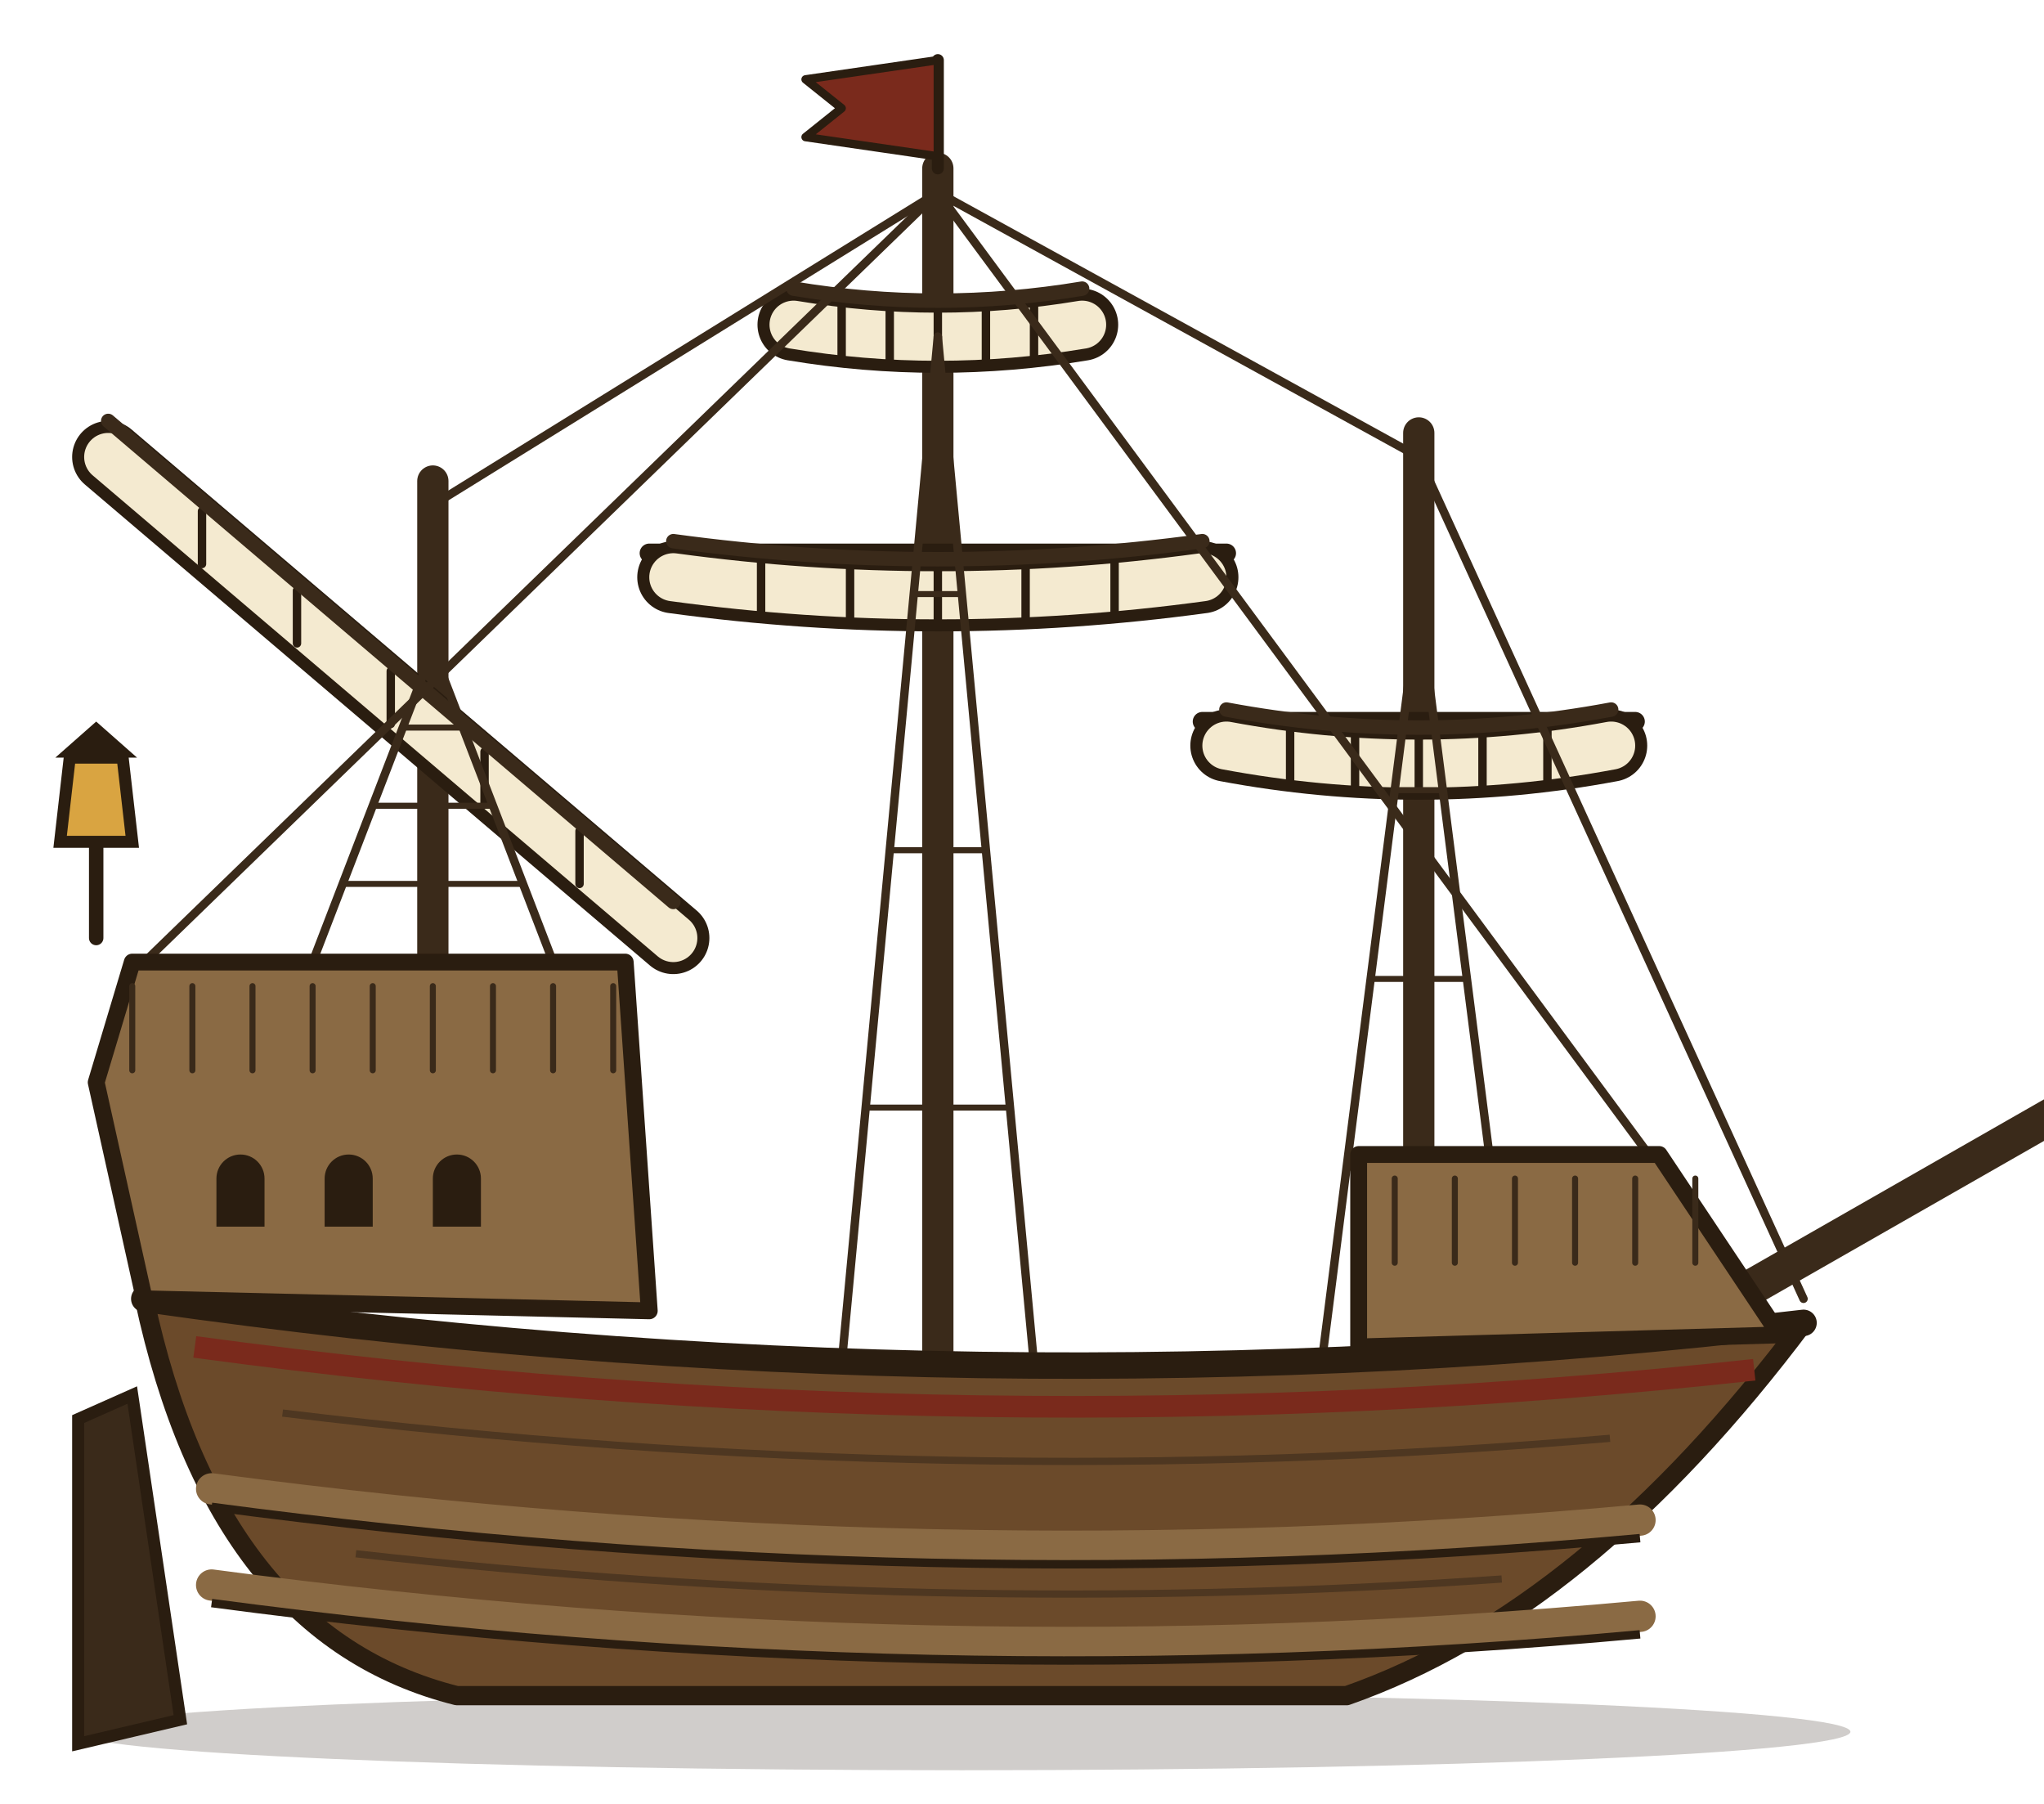
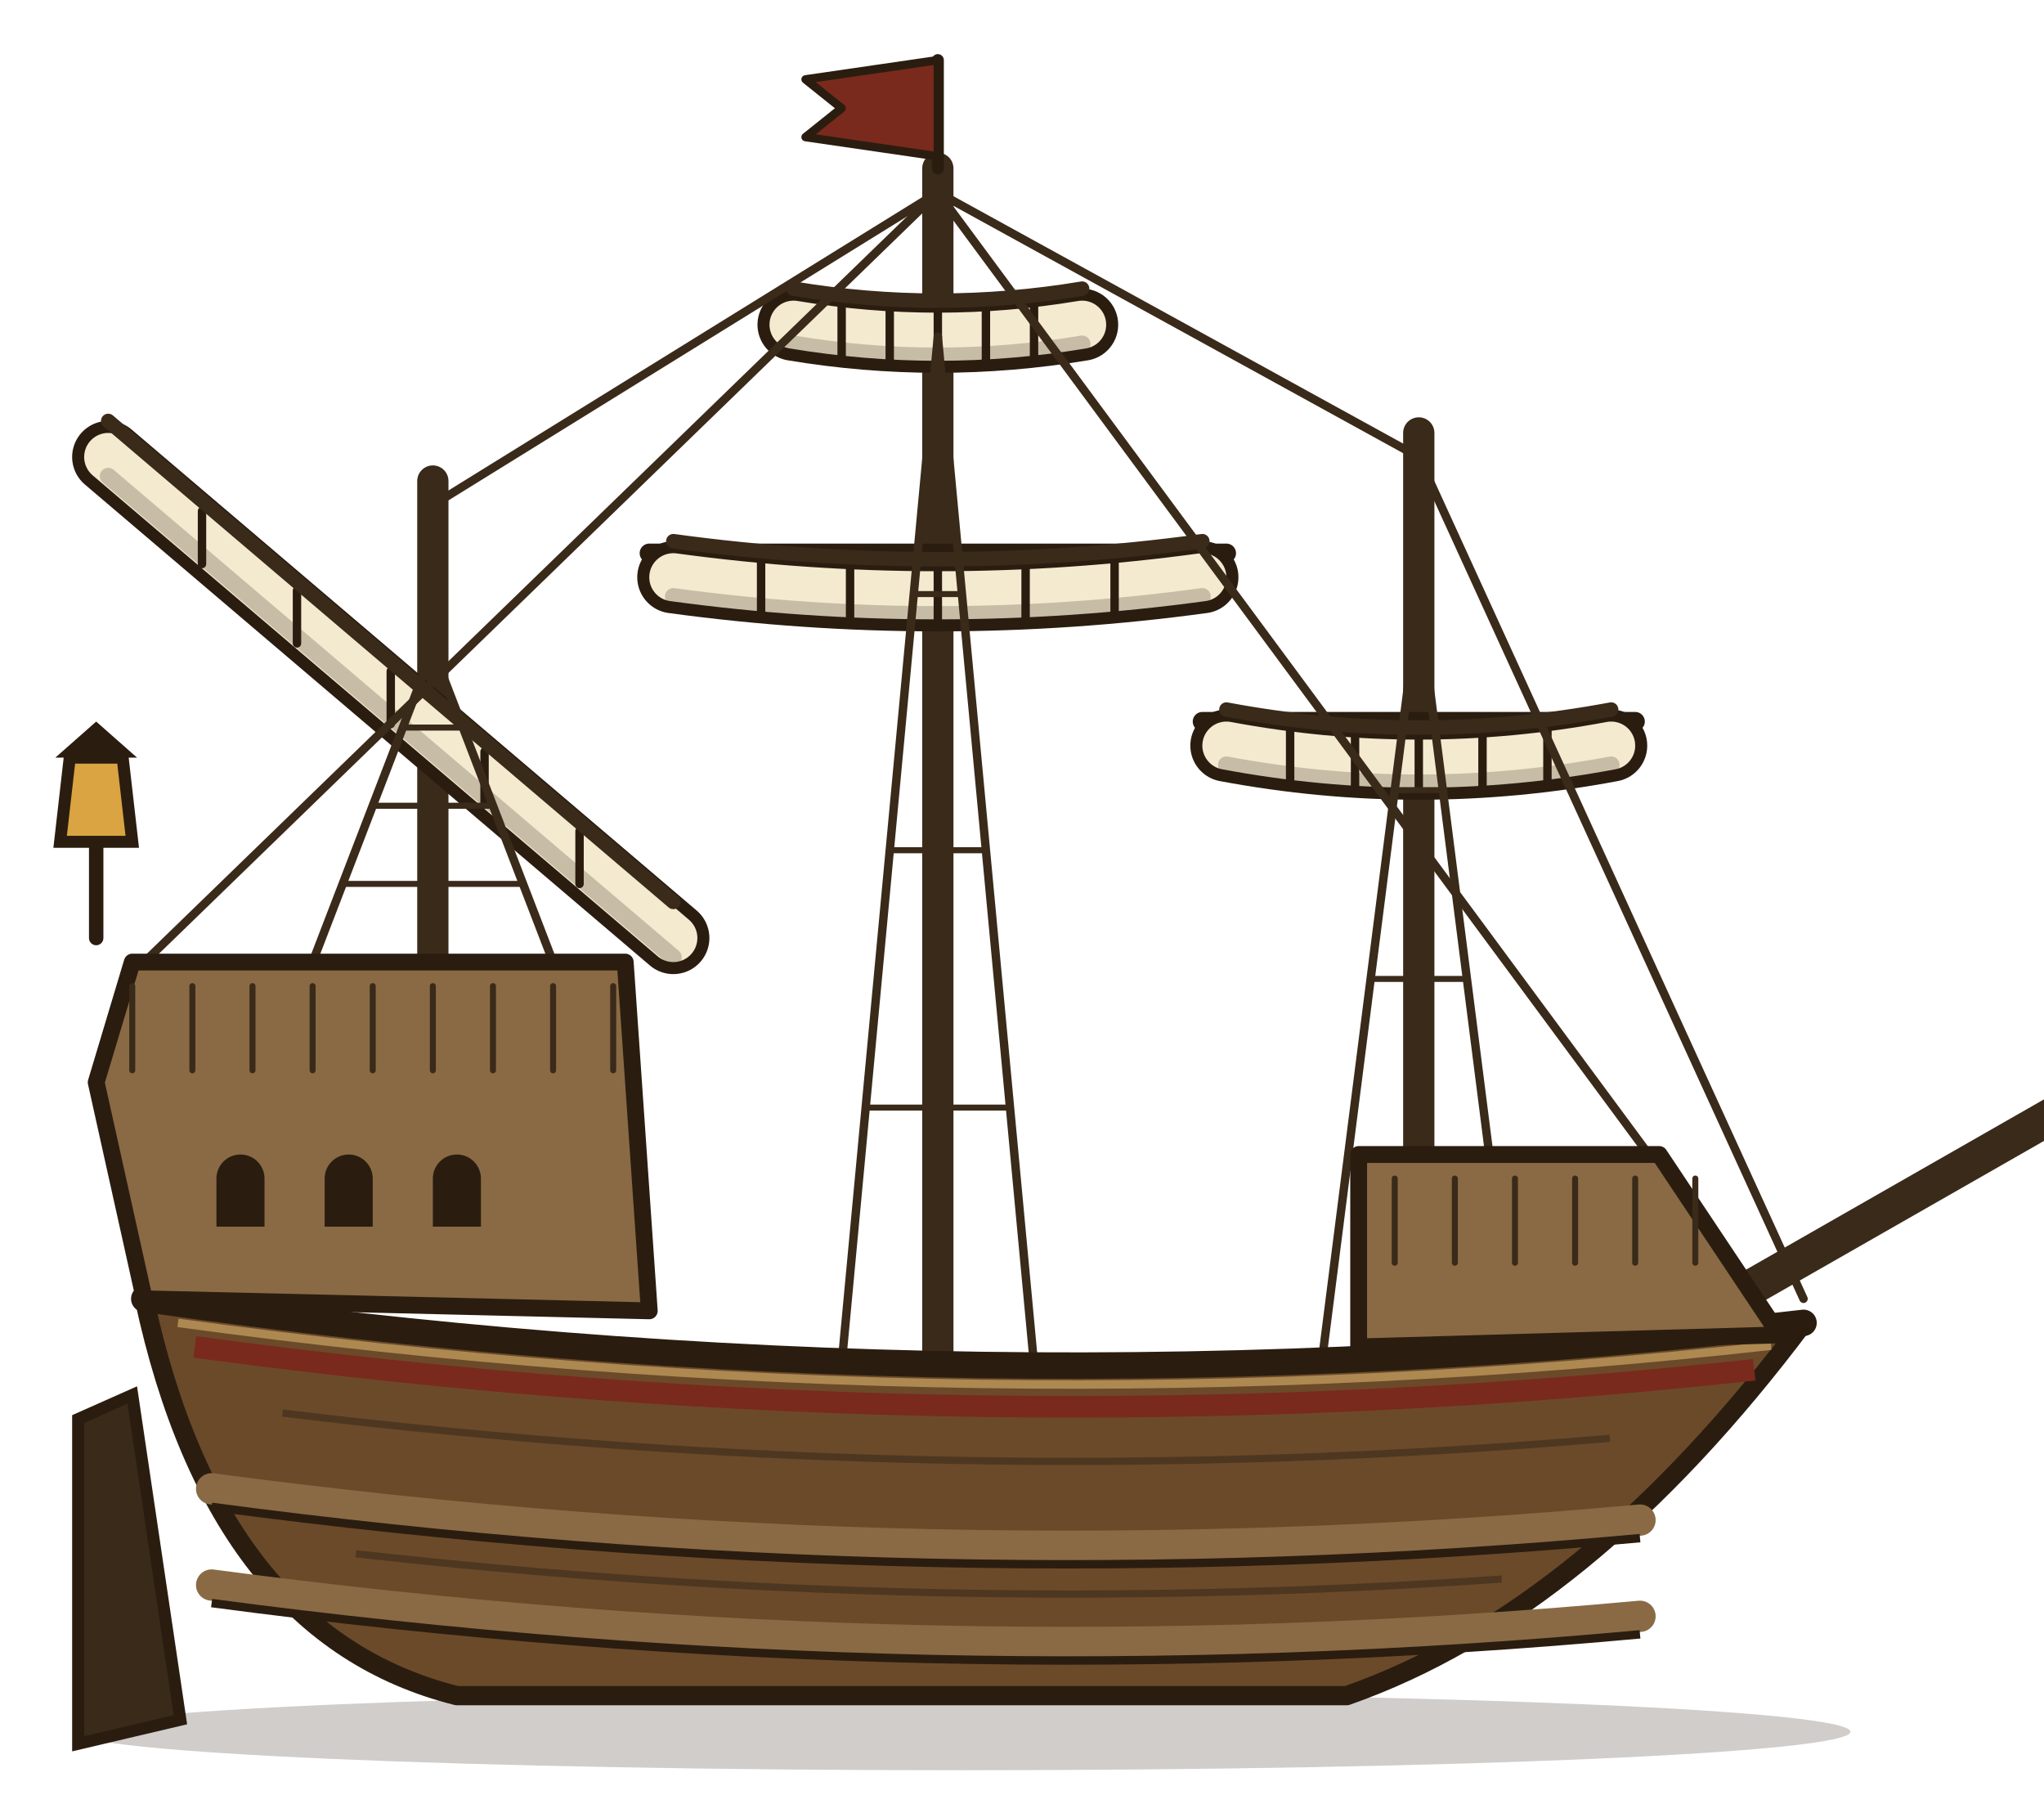
<svg xmlns="http://www.w3.org/2000/svg" viewBox="0 0 170 150" width="170" height="150" role="img" aria-label="nao">
  <g transform="translate(0 0) scale(1) translate(12 142)">
    <ellipse cx="68" cy="2" rx="73.9" ry="3.2" fill="#2a1d10" opacity=".22" />
    <path d="M24 -62 L24 -102" stroke="#3a2a1a" stroke-width="2.6" fill="none" stroke-linecap="round" />
    <path d="M44 -64 L-3 -104" stroke="#2a1d10" stroke-width="1.4" fill="none" stroke-linecap="round" />
    <path d="M44 -64 Q20.5 -84 -3 -104" stroke="#2a1d10" stroke-width="6" fill="none" stroke-linecap="round" />
    <path d="M44 -64 Q20.5 -84 -3 -104" stroke="#f4ead0" stroke-width="4" fill="none" stroke-linecap="round" />
    <path d="M36.2 -72.9 L36.2 -68.5" stroke="#2a1d10" stroke-width="0.7" fill="none" stroke-linecap="round" />
    <path d="M28.3 -79.5 L28.3 -75.1" stroke="#2a1d10" stroke-width="0.7" fill="none" stroke-linecap="round" />
    <path d="M20.5 -86.2 L20.5 -81.8" stroke="#2a1d10" stroke-width="0.7" fill="none" stroke-linecap="round" />
    <path d="M12.7 -92.9 L12.7 -88.5" stroke="#2a1d10" stroke-width="0.7" fill="none" stroke-linecap="round" />
    <path d="M4.8 -99.5 L4.8 -95.1" stroke="#2a1d10" stroke-width="0.7" fill="none" stroke-linecap="round" />
+     <path d="M44 -64 Q20.5 -84 -3 -104" stroke="#2a1d10" stroke-width="1.4" fill="none" transform="translate(0 1.6)" opacity=".22" stroke-linecap="round" />
    <path d="M44 -64 Q20.5 -84 -3 -104" stroke="#3a2a1a" stroke-width="1.2" fill="none" transform="translate(0 -3)" stroke-linecap="round" />
    <path d="M24 -88 L14 -62" stroke="#3a2a1a" stroke-width="0.7" fill="none" stroke-linecap="round" />
    <path d="M24 -88 L34 -62" stroke="#3a2a1a" stroke-width="0.7" fill="none" stroke-linecap="round" />
    <path d="M21.5 -81.5 L26.5 -81.5" stroke="#3a2a1a" stroke-width="0.5" fill="none" stroke-linecap="round" />
    <path d="M19 -75 L29 -75" stroke="#3a2a1a" stroke-width="0.5" fill="none" stroke-linecap="round" />
    <path d="M16.5 -68.5 L31.5 -68.5" stroke="#3a2a1a" stroke-width="0.5" fill="none" stroke-linecap="round" />
    <path d="M66 -28.552 L66 -128" stroke="#3a2a1a" stroke-width="2.6" fill="none" stroke-linecap="round" />
    <path d="M42 -96 L90 -96" stroke="#2a1d10" stroke-width="1.6" fill="none" stroke-linecap="round" />
    <path d="M44 -94 Q66 -91 88 -94" stroke="#2a1d10" stroke-width="6" fill="none" stroke-linecap="round" />
    <path d="M44 -94 Q66 -91 88 -94" stroke="#f4ead0" stroke-width="4" fill="none" stroke-linecap="round" />
    <path d="M51.3 -95.4 L51.3 -91" stroke="#2a1d10" stroke-width="0.7" fill="none" stroke-linecap="round" />
    <path d="M58.7 -94.9 L58.7 -90.5" stroke="#2a1d10" stroke-width="0.7" fill="none" stroke-linecap="round" />
    <path d="M66 -94.7 L66 -90.3" stroke="#2a1d10" stroke-width="0.7" fill="none" stroke-linecap="round" />
    <path d="M73.3 -94.9 L73.3 -90.5" stroke="#2a1d10" stroke-width="0.7" fill="none" stroke-linecap="round" />
    <path d="M80.7 -95.4 L80.7 -91" stroke="#2a1d10" stroke-width="0.7" fill="none" stroke-linecap="round" />
+     <path d="M44 -94 Q66 -91 88 -94" stroke="#2a1d10" stroke-width="1.4" fill="none" transform="translate(0 1.6)" opacity=".22" stroke-linecap="round" />
    <path d="M44 -94 Q66 -91 88 -94" stroke="#3a2a1a" stroke-width="1.2" fill="none" transform="translate(0 -3)" stroke-linecap="round" />
    <path d="M54 -115 Q66 -113 78 -115" stroke="#2a1d10" stroke-width="6" fill="none" stroke-linecap="round" />
    <path d="M54 -115 Q66 -113 78 -115" stroke="#f4ead0" stroke-width="4" fill="none" stroke-linecap="round" />
    <path d="M58 -116.6 L58 -112.2" stroke="#2a1d10" stroke-width="0.7" fill="none" stroke-linecap="round" />
    <path d="M62 -116.3 L62 -111.9" stroke="#2a1d10" stroke-width="0.7" fill="none" stroke-linecap="round" />
    <path d="M66 -116.2 L66 -111.8" stroke="#2a1d10" stroke-width="0.7" fill="none" stroke-linecap="round" />
    <path d="M70 -116.3 L70 -111.9" stroke="#2a1d10" stroke-width="0.7" fill="none" stroke-linecap="round" />
    <path d="M74 -116.6 L74 -112.2" stroke="#2a1d10" stroke-width="0.7" fill="none" stroke-linecap="round" />
+     <path d="M54 -115 Q66 -113 78 -115" stroke="#2a1d10" stroke-width="1.4" fill="none" transform="translate(0 1.6)" opacity=".22" stroke-linecap="round" />
    <path d="M54 -115 Q66 -113 78 -115" stroke="#3a2a1a" stroke-width="1.2" fill="none" transform="translate(0 -3)" stroke-linecap="round" />
    <path d="M66 -114 L58 -28.552" stroke="#3a2a1a" stroke-width="0.7" fill="none" stroke-linecap="round" />
    <path d="M66 -114 L74 -28.552" stroke="#3a2a1a" stroke-width="0.7" fill="none" stroke-linecap="round" />
    <path d="M64 -92.6 L68 -92.6" stroke="#3a2a1a" stroke-width="0.5" fill="none" stroke-linecap="round" />
    <path d="M62 -71.3 L70 -71.3" stroke="#3a2a1a" stroke-width="0.5" fill="none" stroke-linecap="round" />
    <path d="M60 -49.9 L72 -49.9" stroke="#3a2a1a" stroke-width="0.5" fill="none" stroke-linecap="round" />
    <path d="M106 -29.258 L106 -106" stroke="#3a2a1a" stroke-width="2.6" fill="none" stroke-linecap="round" />
    <path d="M88 -82 L124 -82" stroke="#2a1d10" stroke-width="1.6" fill="none" stroke-linecap="round" />
    <path d="M90 -80 Q106 -77 122 -80" stroke="#2a1d10" stroke-width="6" fill="none" stroke-linecap="round" />
    <path d="M90 -80 Q106 -77 122 -80" stroke="#f4ead0" stroke-width="4" fill="none" stroke-linecap="round" />
    <path d="M95.3 -81.4 L95.3 -77" stroke="#2a1d10" stroke-width="0.7" fill="none" stroke-linecap="round" />
    <path d="M100.7 -80.9 L100.7 -76.5" stroke="#2a1d10" stroke-width="0.7" fill="none" stroke-linecap="round" />
    <path d="M106 -80.7 L106 -76.3" stroke="#2a1d10" stroke-width="0.7" fill="none" stroke-linecap="round" />
    <path d="M111.3 -80.9 L111.3 -76.5" stroke="#2a1d10" stroke-width="0.7" fill="none" stroke-linecap="round" />
    <path d="M116.7 -81.4 L116.7 -77" stroke="#2a1d10" stroke-width="0.7" fill="none" stroke-linecap="round" />
+     <path d="M90 -80 Q106 -77 122 -80" stroke="#2a1d10" stroke-width="1.4" fill="none" transform="translate(0 1.6)" opacity=".22" stroke-linecap="round" />
    <path d="M90 -80 Q106 -77 122 -80" stroke="#3a2a1a" stroke-width="1.2" fill="none" transform="translate(0 -3)" stroke-linecap="round" />
    <path d="M106 -92 L98 -29.258" stroke="#3a2a1a" stroke-width="0.7" fill="none" stroke-linecap="round" />
    <path d="M106 -92 L114 -29.258" stroke="#3a2a1a" stroke-width="0.7" fill="none" stroke-linecap="round" />
    <path d="M104 -76.3 L108 -76.3" stroke="#3a2a1a" stroke-width="0.5" fill="none" stroke-linecap="round" />
    <path d="M102 -60.6 L110 -60.6" stroke="#3a2a1a" stroke-width="0.5" fill="none" stroke-linecap="round" />
    <path d="M100 -44.9 L112 -44.9" stroke="#3a2a1a" stroke-width="0.5" fill="none" stroke-linecap="round" />
    <path d="M66 -126 L134 -34" stroke="#3a2a1a" stroke-width="0.7" fill="none" stroke-linecap="round" />
    <path d="M66 -126 L0 -62" stroke="#3a2a1a" stroke-width="0.7" fill="none" stroke-linecap="round" />
    <path d="M106 -104 L138 -34" stroke="#3a2a1a" stroke-width="0.7" fill="none" stroke-linecap="round" />
    <path d="M24 -100 L66 -126" stroke="#3a2a1a" stroke-width="0.7" fill="none" stroke-linecap="round" />
    <path d="M66 -126 L106 -104" stroke="#3a2a1a" stroke-width="0.7" fill="none" stroke-linecap="round" />
    <path d="M132 -34 L160 -50" stroke="#3a2a1a" stroke-width="3" fill="none" stroke-linecap="round" />
    <path d="M-1 -26 L-5.5 -24 L-5.5 3 L3 1 Z" fill="#3a2a1a" stroke="#2a1d10" stroke-width="1" />
    <path d="M0 -34 Q6 -6 26 -1 L100 -1 Q120 -8 138 -32 Q70 -24 0 -34 Z" fill="#6b4a2a" stroke="#2a1d10" stroke-width="1.6" stroke-linejoin="round" />
    <path d="M11.5 -24.5 Q67.3 -17.7 121.9 -22.4" stroke="#3a2a1a" stroke-width="0.6" opacity=".6" fill="none" />
    <path d="M17.6 -12.8 Q65.7 -7.4 112.9 -10.7" stroke="#3a2a1a" stroke-width="0.6" opacity=".6" fill="none" />
    <path d="M4.2 -30 Q69.9 -21.1 133.9 -28.1" stroke="#7a2a1c" stroke-width="1.8" fill="none" />
    <path d="M5.6 -18.2 Q65.7 -10.2 124.4 -15.6" stroke="#8a6a44" stroke-width="2.6" fill="none" stroke-linecap="round" />
    <path d="M5.6 -16.7 Q65.7 -8.7 124.4 -14.1" stroke="#2a1d10" stroke-width="0.7" fill="none" />
    <path d="M5.6 -10.2 Q65.7 -2.2 124.4 -7.6" stroke="#8a6a44" stroke-width="2.6" fill="none" stroke-linecap="round" />
    <path d="M5.6 -8.7 Q65.7 -0.7 124.4 -6.1" stroke="#2a1d10" stroke-width="0.7" fill="none" />
    <path d="M0 -34 Q70 -24 138 -32" stroke="#2a1d10" stroke-width="2.2" fill="none" stroke-linecap="round" />
+     <path d="M2.8 -32 Q70 -22.8 135.3 -30.1" stroke="#d9b36a" stroke-width=".7" opacity=".6" fill="none" />
    <path d="M0 -34 L-4 -52 L-1 -62 L40 -62 L42 -33 Z" fill="#8a6a44" stroke="#2a1d10" stroke-width="1.4" stroke-linejoin="round" />
    <path d="M-1 -60 L-1 -53" stroke="#3a2a1a" stroke-width="0.5" fill="none" stroke-linecap="round" />
    <path d="M4 -60 L4 -53" stroke="#3a2a1a" stroke-width="0.5" fill="none" stroke-linecap="round" />
    <path d="M9 -60 L9 -53" stroke="#3a2a1a" stroke-width="0.5" fill="none" stroke-linecap="round" />
    <path d="M14 -60 L14 -53" stroke="#3a2a1a" stroke-width="0.5" fill="none" stroke-linecap="round" />
    <path d="M19 -60 L19 -53" stroke="#3a2a1a" stroke-width="0.5" fill="none" stroke-linecap="round" />
    <path d="M24 -60 L24 -53" stroke="#3a2a1a" stroke-width="0.5" fill="none" stroke-linecap="round" />
    <path d="M29 -60 L29 -53" stroke="#3a2a1a" stroke-width="0.5" fill="none" stroke-linecap="round" />
    <path d="M34 -60 L34 -53" stroke="#3a2a1a" stroke-width="0.5" fill="none" stroke-linecap="round" />
    <path d="M39 -60 L39 -53" stroke="#3a2a1a" stroke-width="0.5" fill="none" stroke-linecap="round" />
    <path d="M6 -40 v-4 a2 2 0 0 1 4 0 v4 Z" fill="#2a1d10" />
    <path d="M15 -40 v-4 a2 2 0 0 1 4 0 v4 Z" fill="#2a1d10" />
    <path d="M24 -40 v-4 a2 2 0 0 1 4 0 v4 Z" fill="#2a1d10" />
    <path d="M101 -30 L101 -46 L126 -46 L136 -31 Z" fill="#8a6a44" stroke="#2a1d10" stroke-width="1.4" stroke-linejoin="round" />
    <path d="M104 -44 L104 -37" stroke="#3a2a1a" stroke-width="0.5" fill="none" stroke-linecap="round" />
    <path d="M109 -44 L109 -37" stroke="#3a2a1a" stroke-width="0.5" fill="none" stroke-linecap="round" />
    <path d="M114 -44 L114 -37" stroke="#3a2a1a" stroke-width="0.5" fill="none" stroke-linecap="round" />
    <path d="M119 -44 L119 -37" stroke="#3a2a1a" stroke-width="0.5" fill="none" stroke-linecap="round" />
    <path d="M124 -44 L124 -37" stroke="#3a2a1a" stroke-width="0.5" fill="none" stroke-linecap="round" />
    <path d="M129 -44 L129 -37" stroke="#3a2a1a" stroke-width="0.5" fill="none" stroke-linecap="round" />
    <path d="M-4 -64 L-4 -72" stroke="#2a1d10" stroke-width="1.2" fill="none" stroke-linecap="round" />
    <path d="M-7 -72 L-1 -72 L-1.8 -79 L-6.2 -79 Z" fill="#d9a441" stroke="#2a1d10" stroke-width="1" />
    <path d="M-7.4 -79 h6.8 l-3.4 -3 Z" fill="#2a1d10" />
    <path d="M66 -128 L66 -137" stroke="#2a1d10" stroke-width="1" fill="none" stroke-linecap="round" />
    <path d="M66 -137 l-11 1.6 l3 2.4 l-3 2.4 l11 1.6 Z" fill="#7a2a1c" stroke="#2a1d10" stroke-width=".7" stroke-linejoin="round" />
  </g>
</svg>
